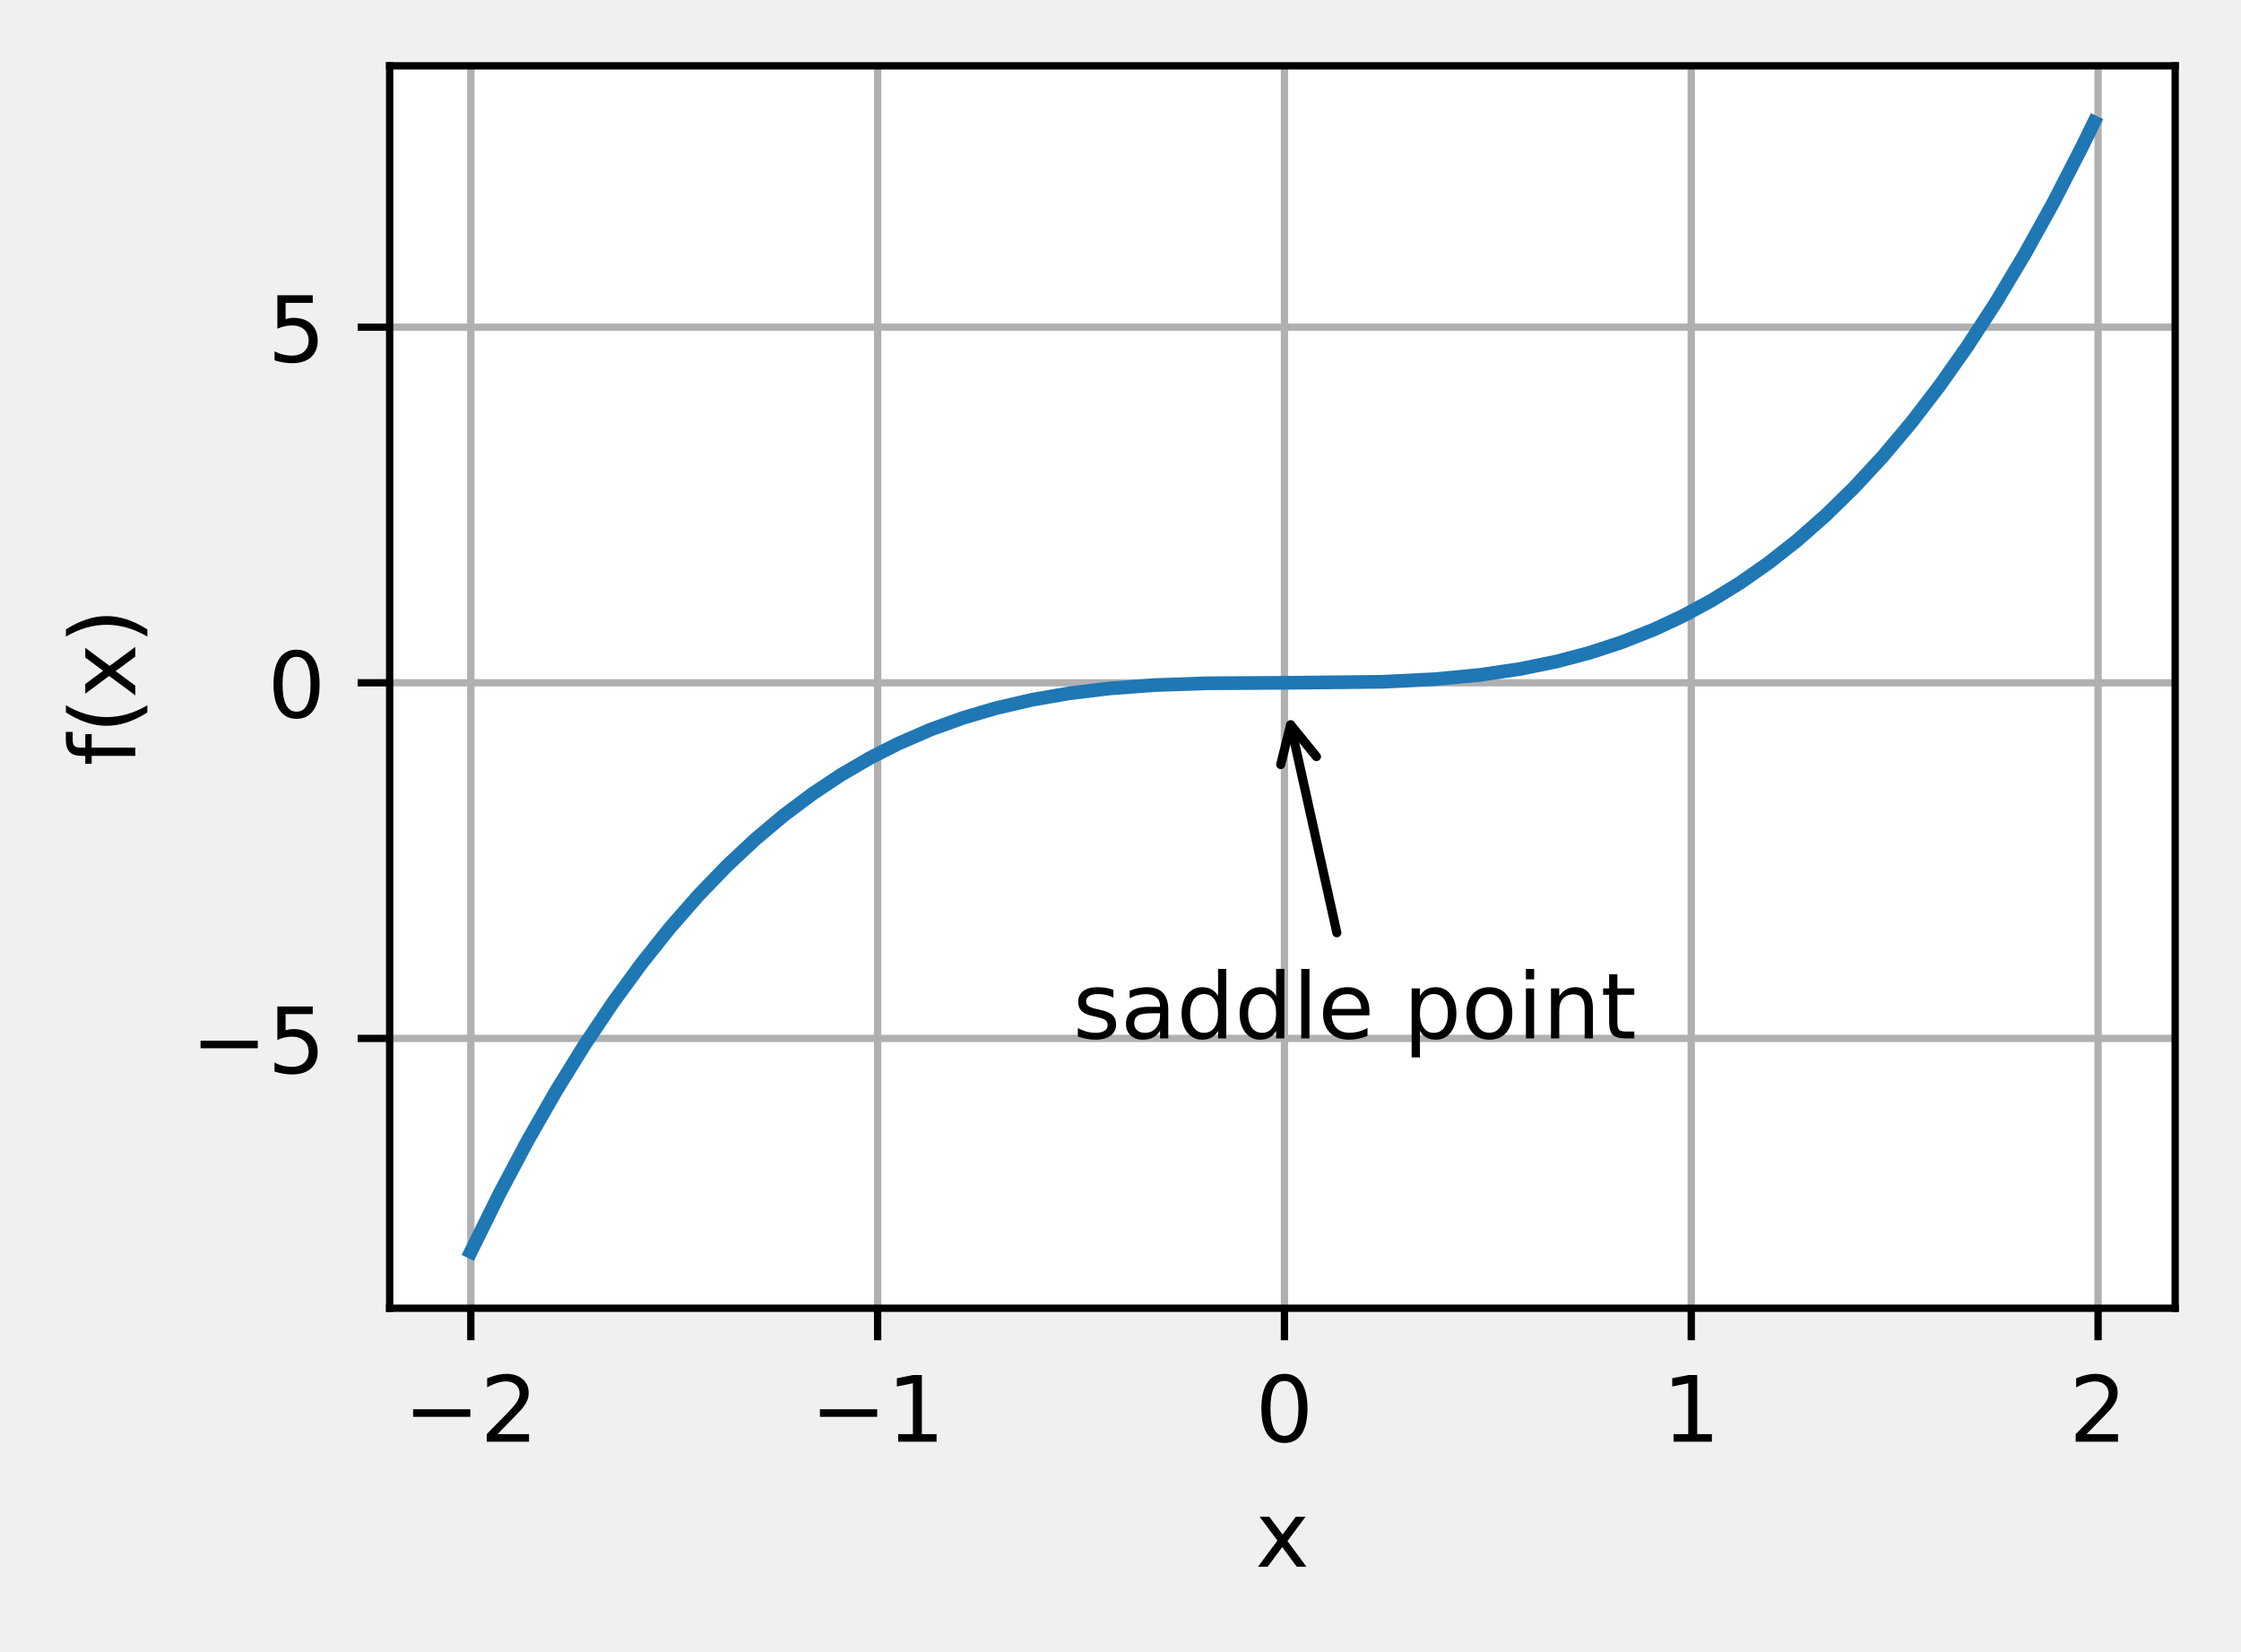
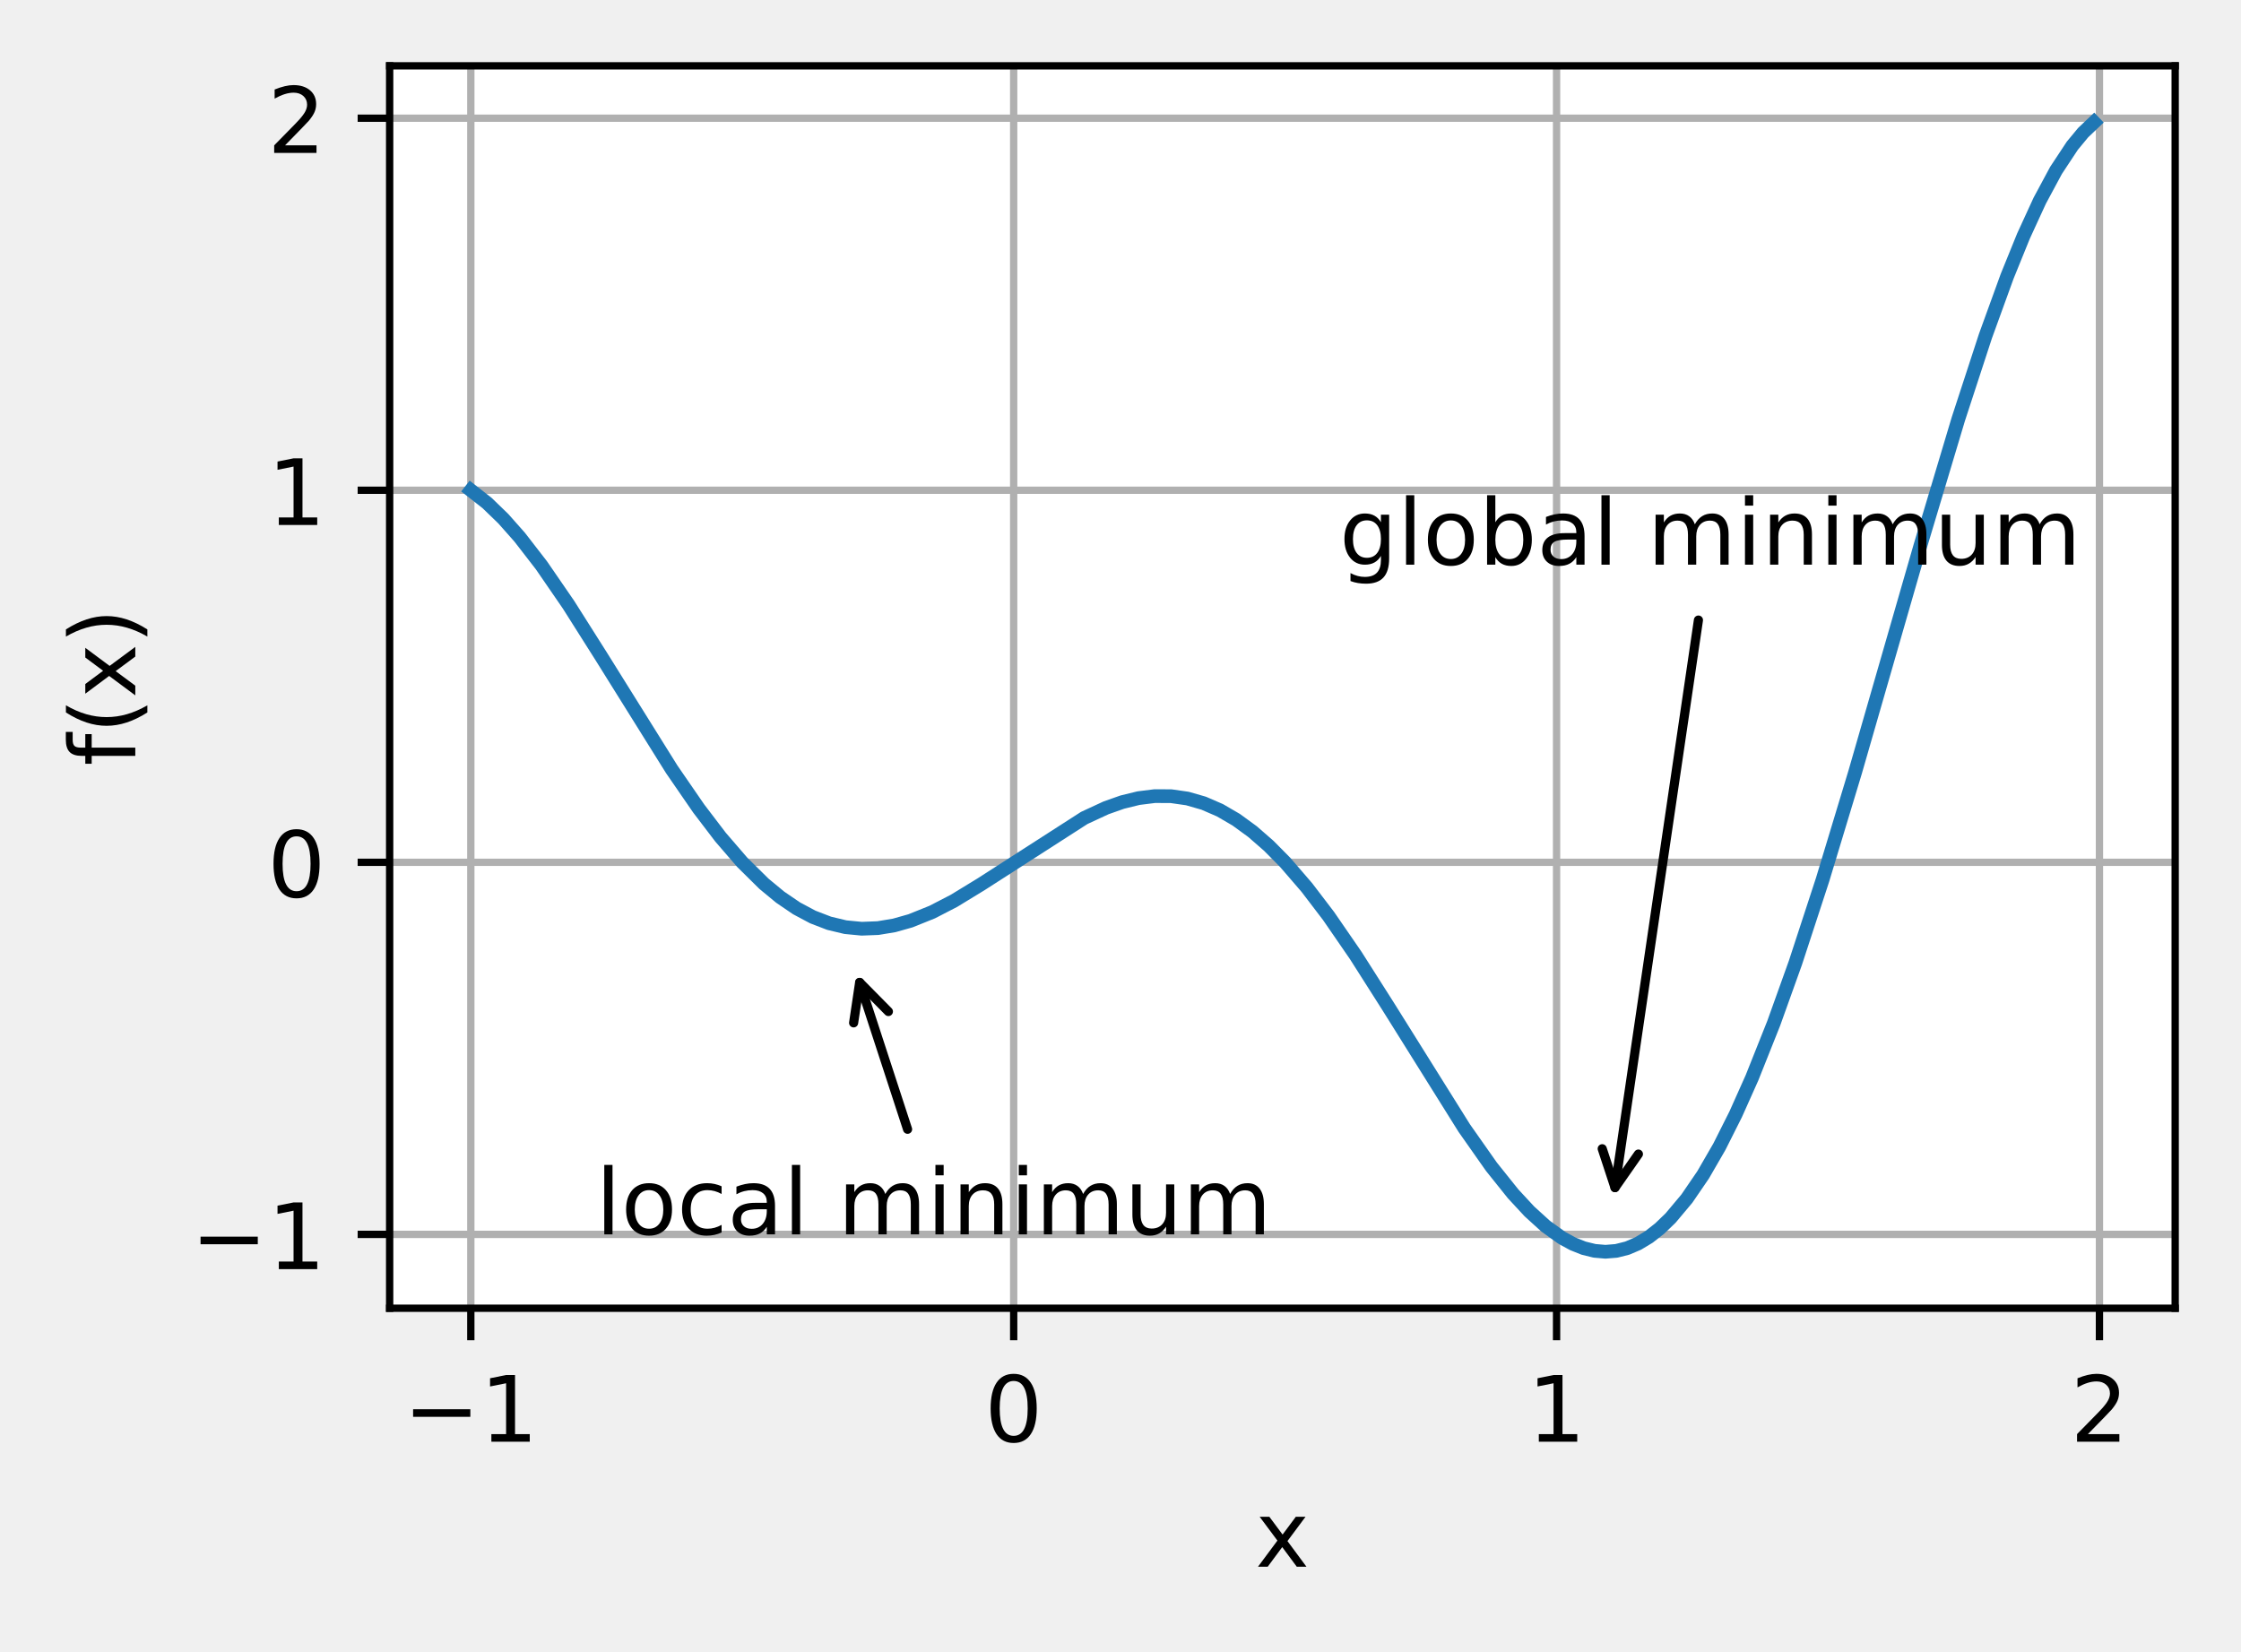
<svg xmlns="http://www.w3.org/2000/svg" xmlns:xlink="http://www.w3.org/1999/xlink" height="180.656pt" version="1.1" viewBox="0 0 245.12 180.656" width="245.12pt">
  <defs>
    <style type="text/css">
*{stroke-linecap:butt;stroke-linejoin:round;}
  </style>
  </defs>
  <g id="figure_1">
    <g id="patch_1">
      <path d="M 0 180.656  L 245.12 180.656  L 245.12 0  L 0 0  z " style="fill:none;" />
    </g>
    <g id="axes_1">
      <g id="patch_2">
        <path d="M 42.62 143.1  L 237.92 143.1  L 237.92 7.2  L 42.62 7.2  z " style="fill:#ffffff;" />
      </g>
      <g id="matplotlib.axis_1">
        <g id="xtick_1">
          <g id="line2d_1">
-             <path clip-path="url(#p8aa110b390)" d="M 51.498 143.1  L 51.498 7.2  " style="fill:none;stroke:#b0b0b0;stroke-linecap:square;stroke-width:0.8;" />
+             <path clip-path="url(#p6db14f6e70)" d="M 51.498 143.1  L 51.498 7.2  " style="fill:none;stroke:#b0b0b0;stroke-linecap:square;stroke-width:0.8;" />
          </g>
          <g id="line2d_2">
            <defs>
-               <path d="M 0 0  L 0 3.5  " id="m0dbd85f0f7" style="stroke:#000000;stroke-width:0.8;" />
-             </defs>
-             <g>
-               <use style="stroke:#000000;stroke-width:0.8;" x="51.498" xlink:href="#m0dbd85f0f7" y="143.1" />
+               <path d="M 0 0  L 0 3.5  " id="mf47bbb0108" style="stroke:#000000;stroke-width:0.8;" />
+             </defs>
+             <g>
+               <use style="stroke:#000000;stroke-width:0.8;" x="51.498" xlink:href="#mf47bbb0108" y="143.1" />
            </g>
          </g>
          <g id="text_1">
            <defs>
              <path d="M 10.594 35.5  L 73.188 35.5  L 73.188 27.203  L 10.594 27.203  z " id="DejaVuSans-8722" />
-               <path d="M 19.188 8.297  L 53.609 8.297  L 53.609 0  L 7.328 0  L 7.328 8.297  Q 12.938 14.109 22.625 23.891  Q 32.328 33.688 34.812 36.531  Q 39.547 41.844 41.422 45.531  Q 43.312 49.219 43.312 52.781  Q 43.312 58.594 39.234 62.25  Q 35.156 65.922 28.609 65.922  Q 23.969 65.922 18.812 64.312  Q 13.672 62.703 7.812 59.422  L 7.812 69.391  Q 13.766 71.781 18.938 73  Q 24.125 74.219 28.422 74.219  Q 39.75 74.219 46.484 68.547  Q 53.219 62.891 53.219 53.422  Q 53.219 48.922 51.531 44.891  Q 49.859 40.875 45.406 35.406  Q 44.188 33.984 37.641 27.219  Q 31.109 20.453 19.188 8.297  z " id="DejaVuSans-50" />
+               <path d="M 12.406 8.297  L 28.516 8.297  L 28.516 63.922  L 10.984 60.406  L 10.984 69.391  L 28.422 72.906  L 38.281 72.906  L 38.281 8.297  L 54.391 8.297  L 54.391 0  L 12.406 0  z " id="DejaVuSans-49" />
            </defs>
            <g transform="translate(44.12649 157.6984)scale(0.1 -0.1)">
              <use xlink:href="#DejaVuSans-8722" />
-               <use x="83.789" xlink:href="#DejaVuSans-50" />
+               <use x="83.789" xlink:href="#DejaVuSans-49" />
            </g>
          </g>
        </g>
        <g id="xtick_2">
          <g id="line2d_3">
-             <path clip-path="url(#p8aa110b390)" d="M 95.995 143.1  L 95.995 7.2  " style="fill:none;stroke:#b0b0b0;stroke-linecap:square;stroke-width:0.8;" />
+             <path clip-path="url(#p6db14f6e70)" d="M 110.877 143.1  L 110.877 7.2  " style="fill:none;stroke:#b0b0b0;stroke-linecap:square;stroke-width:0.8;" />
          </g>
          <g id="line2d_4">
            <g>
-               <use style="stroke:#000000;stroke-width:0.8;" x="95.995" xlink:href="#m0dbd85f0f7" y="143.1" />
+               <use style="stroke:#000000;stroke-width:0.8;" x="110.877" xlink:href="#mf47bbb0108" y="143.1" />
            </g>
          </g>
          <g id="text_2">
            <defs>
-               <path d="M 12.406 8.297  L 28.516 8.297  L 28.516 63.922  L 10.984 60.406  L 10.984 69.391  L 28.422 72.906  L 38.281 72.906  L 38.281 8.297  L 54.391 8.297  L 54.391 0  L 12.406 0  z " id="DejaVuSans-49" />
-             </defs>
-             <g transform="translate(88.6241 157.6984)scale(0.1 -0.1)">
-               <use xlink:href="#DejaVuSans-8722" />
-               <use x="83.789" xlink:href="#DejaVuSans-49" />
+               <path d="M 31.781 66.406  Q 24.172 66.406 20.328 58.906  Q 16.5 51.422 16.5 36.375  Q 16.5 21.391 20.328 13.891  Q 24.172 6.391 31.781 6.391  Q 39.453 6.391 43.281 13.891  Q 47.125 21.391 47.125 36.375  Q 47.125 51.422 43.281 58.906  Q 39.453 66.406 31.781 66.406  z M 31.781 74.219  Q 44.047 74.219 50.516 64.516  Q 56.984 54.828 56.984 36.375  Q 56.984 17.969 50.516 8.266  Q 44.047 -1.422 31.781 -1.422  Q 19.531 -1.422 13.062 8.266  Q 6.594 17.969 6.594 36.375  Q 6.594 54.828 13.062 64.516  Q 19.531 74.219 31.781 74.219  z " id="DejaVuSans-48" />
+             </defs>
+             <g transform="translate(107.6961 157.6984)scale(0.1 -0.1)">
+               <use xlink:href="#DejaVuSans-48" />
            </g>
          </g>
        </g>
        <g id="xtick_3">
          <g id="line2d_5">
-             <path clip-path="url(#p8aa110b390)" d="M 140.493 143.1  L 140.493 7.2  " style="fill:none;stroke:#b0b0b0;stroke-linecap:square;stroke-width:0.8;" />
+             <path clip-path="url(#p6db14f6e70)" d="M 170.257 143.1  L 170.257 7.2  " style="fill:none;stroke:#b0b0b0;stroke-linecap:square;stroke-width:0.8;" />
          </g>
          <g id="line2d_6">
            <g>
-               <use style="stroke:#000000;stroke-width:0.8;" x="140.493" xlink:href="#m0dbd85f0f7" y="143.1" />
+               <use style="stroke:#000000;stroke-width:0.8;" x="170.257" xlink:href="#mf47bbb0108" y="143.1" />
            </g>
          </g>
          <g id="text_3">
-             <defs>
-               <path d="M 31.781 66.406  Q 24.172 66.406 20.328 58.906  Q 16.5 51.422 16.5 36.375  Q 16.5 21.391 20.328 13.891  Q 24.172 6.391 31.781 6.391  Q 39.453 6.391 43.281 13.891  Q 47.125 21.391 47.125 36.375  Q 47.125 51.422 43.281 58.906  Q 39.453 66.406 31.781 66.406  z M 31.781 74.219  Q 44.047 74.219 50.516 64.516  Q 56.984 54.828 56.984 36.375  Q 56.984 17.969 50.516 8.266  Q 44.047 -1.422 31.781 -1.422  Q 19.531 -1.422 13.062 8.266  Q 6.594 17.969 6.594 36.375  Q 6.594 54.828 13.062 64.516  Q 19.531 74.219 31.781 74.219  z " id="DejaVuSans-48" />
-             </defs>
-             <g transform="translate(137.3116 157.6984)scale(0.1 -0.1)">
-               <use xlink:href="#DejaVuSans-48" />
+             <g transform="translate(167.0758 157.6984)scale(0.1 -0.1)">
+               <use xlink:href="#DejaVuSans-49" />
            </g>
          </g>
        </g>
        <g id="xtick_4">
          <g id="line2d_7">
-             <path clip-path="url(#p8aa110b390)" d="M 184.99 143.1  L 184.99 7.2  " style="fill:none;stroke:#b0b0b0;stroke-linecap:square;stroke-width:0.8;" />
+             <path clip-path="url(#p6db14f6e70)" d="M 229.637 143.1  L 229.637 7.2  " style="fill:none;stroke:#b0b0b0;stroke-linecap:square;stroke-width:0.8;" />
          </g>
          <g id="line2d_8">
            <g>
-               <use style="stroke:#000000;stroke-width:0.8;" x="184.99" xlink:href="#m0dbd85f0f7" y="143.1" />
+               <use style="stroke:#000000;stroke-width:0.8;" x="229.637" xlink:href="#mf47bbb0108" y="143.1" />
            </g>
          </g>
          <g id="text_4">
-             <g transform="translate(181.8092 157.6984)scale(0.1 -0.1)">
-               <use xlink:href="#DejaVuSans-49" />
-             </g>
-           </g>
-         </g>
-         <g id="xtick_5">
-           <g id="line2d_9">
-             <path clip-path="url(#p8aa110b390)" d="M 229.488 143.1  L 229.488 7.2  " style="fill:none;stroke:#b0b0b0;stroke-linecap:square;stroke-width:0.8;" />
-           </g>
-           <g id="line2d_10">
-             <g>
-               <use style="stroke:#000000;stroke-width:0.8;" x="229.488" xlink:href="#m0dbd85f0f7" y="143.1" />
-             </g>
-           </g>
-           <g id="text_5">
-             <g transform="translate(226.3068 157.6984)scale(0.1 -0.1)">
+             <defs>
+               <path d="M 19.188 8.297  L 53.609 8.297  L 53.609 0  L 7.328 0  L 7.328 8.297  Q 12.938 14.109 22.625 23.891  Q 32.328 33.688 34.812 36.531  Q 39.547 41.844 41.422 45.531  Q 43.312 49.219 43.312 52.781  Q 43.312 58.594 39.234 62.25  Q 35.156 65.922 28.609 65.922  Q 23.969 65.922 18.812 64.312  Q 13.672 62.703 7.812 59.422  L 7.812 69.391  Q 13.766 71.781 18.938 73  Q 24.125 74.219 28.422 74.219  Q 39.75 74.219 46.484 68.547  Q 53.219 62.891 53.219 53.422  Q 53.219 48.922 51.531 44.891  Q 49.859 40.875 45.406 35.406  Q 44.188 33.984 37.641 27.219  Q 31.109 20.453 19.188 8.297  z " id="DejaVuSans-50" />
+             </defs>
+             <g transform="translate(226.4556 157.6984)scale(0.1 -0.1)">
              <use xlink:href="#DejaVuSans-50" />
            </g>
          </g>
        </g>
-         <g id="text_6">
+         <g id="text_5">
          <defs>
            <path d="M 54.891 54.688  L 35.109 28.078  L 55.906 0  L 45.312 0  L 29.391 21.484  L 13.484 0  L 2.875 0  L 24.125 28.609  L 4.688 54.688  L 15.281 54.688  L 29.781 35.203  L 44.281 54.688  z " id="DejaVuSans-120" />
          </defs>
          <g transform="translate(137.3109 171.3766)scale(0.1 -0.1)">
            <use xlink:href="#DejaVuSans-120" />
          </g>
        </g>
      </g>
      <g id="matplotlib.axis_2">
        <g id="ytick_1">
+           <g id="line2d_9">
+             <path clip-path="url(#p6db14f6e70)" d="M 42.62 135.021  L 237.92 135.021  " style="fill:none;stroke:#b0b0b0;stroke-linecap:square;stroke-width:0.8;" />
+           </g>
+           <g id="line2d_10">
+             <defs>
+               <path d="M 0 0  L -3.5 0  " id="mef5a19849a" style="stroke:#000000;stroke-width:0.8;" />
+             </defs>
+             <g>
+               <use style="stroke:#000000;stroke-width:0.8;" x="42.62" xlink:href="#mef5a19849a" y="135.021" />
+             </g>
+           </g>
+           <g id="text_6">
+             <g transform="translate(20.87813 138.8206)scale(0.1 -0.1)">
+               <use xlink:href="#DejaVuSans-8722" />
+               <use x="83.789" xlink:href="#DejaVuSans-49" />
+             </g>
+           </g>
+         </g>
+         <g id="ytick_2">
          <g id="line2d_11">
-             <path clip-path="url(#p8aa110b390)" d="M 42.62 113.584  L 237.92 113.584  " style="fill:none;stroke:#b0b0b0;stroke-linecap:square;stroke-width:0.8;" />
+             <path clip-path="url(#p6db14f6e70)" d="M 42.62 94.324  L 237.92 94.324  " style="fill:none;stroke:#b0b0b0;stroke-linecap:square;stroke-width:0.8;" />
          </g>
          <g id="line2d_12">
-             <defs>
-               <path d="M 0 0  L -3.5 0  " id="m73d1dd892e" style="stroke:#000000;stroke-width:0.8;" />
-             </defs>
-             <g>
-               <use style="stroke:#000000;stroke-width:0.8;" x="42.62" xlink:href="#m73d1dd892e" y="113.584" />
+             <g>
+               <use style="stroke:#000000;stroke-width:0.8;" x="42.62" xlink:href="#mef5a19849a" y="94.324" />
            </g>
          </g>
          <g id="text_7">
-             <defs>
-               <path d="M 10.797 72.906  L 49.516 72.906  L 49.516 64.594  L 19.828 64.594  L 19.828 46.734  Q 21.969 47.469 24.109 47.828  Q 26.266 48.188 28.422 48.188  Q 40.625 48.188 47.75 41.5  Q 54.891 34.812 54.891 23.391  Q 54.891 11.625 47.562 5.094  Q 40.234 -1.422 26.906 -1.422  Q 22.312 -1.422 17.547 -0.641  Q 12.797 0.141 7.719 1.703  L 7.719 11.625  Q 12.109 9.234 16.797 8.062  Q 21.484 6.891 26.703 6.891  Q 35.156 6.891 40.078 11.328  Q 45.016 15.766 45.016 23.391  Q 45.016 31 40.078 35.438  Q 35.156 39.891 26.703 39.891  Q 22.75 39.891 18.812 39.016  Q 14.891 38.141 10.797 36.281  z " id="DejaVuSans-53" />
-             </defs>
-             <g transform="translate(20.87813 117.383)scale(0.1 -0.1)">
-               <use xlink:href="#DejaVuSans-8722" />
-               <use x="83.789" xlink:href="#DejaVuSans-53" />
-             </g>
-           </g>
-         </g>
-         <g id="ytick_2">
+             <g transform="translate(29.25781 98.12357)scale(0.1 -0.1)">
+               <use xlink:href="#DejaVuSans-48" />
+             </g>
+           </g>
+         </g>
+         <g id="ytick_3">
          <g id="line2d_13">
-             <path clip-path="url(#p8aa110b390)" d="M 42.62 74.686  L 237.92 74.686  " style="fill:none;stroke:#b0b0b0;stroke-linecap:square;stroke-width:0.8;" />
+             <path clip-path="url(#p6db14f6e70)" d="M 42.62 53.627  L 237.92 53.627  " style="fill:none;stroke:#b0b0b0;stroke-linecap:square;stroke-width:0.8;" />
          </g>
          <g id="line2d_14">
            <g>
-               <use style="stroke:#000000;stroke-width:0.8;" x="42.62" xlink:href="#m73d1dd892e" y="74.686" />
+               <use style="stroke:#000000;stroke-width:0.8;" x="42.62" xlink:href="#mef5a19849a" y="53.627" />
            </g>
          </g>
          <g id="text_8">
-             <g transform="translate(29.25781 78.48477)scale(0.1 -0.1)">
-               <use xlink:href="#DejaVuSans-48" />
-             </g>
-           </g>
-         </g>
-         <g id="ytick_3">
+             <g transform="translate(29.25781 57.42656)scale(0.1 -0.1)">
+               <use xlink:href="#DejaVuSans-49" />
+             </g>
+           </g>
+         </g>
+         <g id="ytick_4">
          <g id="line2d_15">
-             <path clip-path="url(#p8aa110b390)" d="M 42.62 35.787  L 237.92 35.787  " style="fill:none;stroke:#b0b0b0;stroke-linecap:square;stroke-width:0.8;" />
+             <path clip-path="url(#p6db14f6e70)" d="M 42.62 12.93  L 237.92 12.93  " style="fill:none;stroke:#b0b0b0;stroke-linecap:square;stroke-width:0.8;" />
          </g>
          <g id="line2d_16">
            <g>
-               <use style="stroke:#000000;stroke-width:0.8;" x="42.62" xlink:href="#m73d1dd892e" y="35.787" />
+               <use style="stroke:#000000;stroke-width:0.8;" x="42.62" xlink:href="#mef5a19849a" y="12.93" />
            </g>
          </g>
          <g id="text_9">
-             <g transform="translate(29.25781 39.58653)scale(0.1 -0.1)">
-               <use xlink:href="#DejaVuSans-53" />
+             <g transform="translate(29.25781 16.72956)scale(0.1 -0.1)">
+               <use xlink:href="#DejaVuSans-50" />
            </g>
          </g>
        </g>
        <g id="text_10">
          <defs>
            <path d="M 37.109 75.984  L 37.109 68.5  L 28.516 68.5  Q 23.688 68.5 21.797 66.547  Q 19.922 64.594 19.922 59.516  L 19.922 54.688  L 34.719 54.688  L 34.719 47.703  L 19.922 47.703  L 19.922 0  L 10.891 0  L 10.891 47.703  L 2.297 47.703  L 2.297 54.688  L 10.891 54.688  L 10.891 58.5  Q 10.891 67.625 15.141 71.797  Q 19.391 75.984 28.609 75.984  z " id="DejaVuSans-102" />
            <path d="M 31 75.875  Q 24.469 64.656 21.281 53.656  Q 18.109 42.672 18.109 31.391  Q 18.109 20.125 21.312 9.062  Q 24.516 -2 31 -13.188  L 23.188 -13.188  Q 15.875 -1.703 12.234 9.375  Q 8.594 20.453 8.594 31.391  Q 8.594 42.281 12.203 53.312  Q 15.828 64.359 23.188 75.875  z " id="DejaVuSans-40" />
            <path d="M 8.016 75.875  L 15.828 75.875  Q 23.141 64.359 26.781 53.312  Q 30.422 42.281 30.422 31.391  Q 30.422 20.453 26.781 9.375  Q 23.141 -1.703 15.828 -13.188  L 8.016 -13.188  Q 14.5 -2 17.703 9.062  Q 20.906 20.125 20.906 31.391  Q 20.906 42.672 17.703 53.656  Q 14.5 64.656 8.016 75.875  z " id="DejaVuSans-41" />
          </defs>
          <g transform="translate(14.79844 83.77109)rotate(-90)scale(0.1 -0.1)">
            <use xlink:href="#DejaVuSans-102" />
            <use x="35.205" xlink:href="#DejaVuSans-40" />
            <use x="74.219" xlink:href="#DejaVuSans-120" />
            <use x="133.398" xlink:href="#DejaVuSans-41" />
          </g>
        </g>
      </g>
      <g id="line2d_17">
-         <path clip-path="url(#p8aa110b390)" d="M 51.498 136.923  L 54.612 130.614  L 57.727 124.746  L 60.842 119.304  L 63.957 114.272  L 67.072 109.633  L 70.187 105.371  L 73.301 101.47  L 76.416 97.915  L 79.531 94.69  L 82.646 91.777  L 85.761 89.162  L 88.876 86.829  L 91.99 84.76  L 95.105 82.941  L 98.22 81.356  L 101.78 79.808  L 105.34 78.521  L 108.899 77.47  L 112.904 76.54  L 116.909 75.844  L 121.359 75.304  L 126.254 74.94  L 132.038 74.739  L 140.938 74.686  L 151.172 74.578  L 156.957 74.291  L 161.852 73.825  L 166.301 73.168  L 170.306 72.346  L 173.866 71.404  L 177.426 70.237  L 180.986 68.823  L 184.1 67.363  L 187.215 65.68  L 190.33 63.756  L 193.445 61.576  L 196.56 59.123  L 199.675 56.383  L 202.789 53.338  L 205.904 49.973  L 209.019 46.272  L 212.134 42.219  L 215.249 37.797  L 218.364 32.992  L 221.478 27.785  L 224.593 22.163  L 227.708 16.108  L 229.043 13.377  L 229.043 13.377  " style="fill:none;stroke:#1f77b4;stroke-linecap:square;stroke-width:1.5;" />
+         <path clip-path="url(#p6db14f6e70)" d="M 51.498 53.627  L 53.279 55.023  L 55.06 56.747  L 56.842 58.761  L 59.217 61.83  L 62.186 66.148  L 65.749 71.778  L 73.468 84.142  L 76.437 88.454  L 78.812 91.57  L 81.187 94.324  L 83.563 96.671  L 85.344 98.142  L 87.125 99.355  L 88.907 100.305  L 90.688 100.99  L 92.47 101.416  L 94.251 101.588  L 96.032 101.519  L 97.814 101.223  L 99.595 100.72  L 101.97 99.764  L 104.346 98.536  L 107.315 96.723  L 118.597 89.469  L 120.972 88.369  L 122.753 87.739  L 124.535 87.303  L 126.316 87.081  L 128.097 87.091  L 129.879 87.346  L 131.66 87.858  L 133.442 88.631  L 135.223 89.669  L 137.004 90.969  L 138.786 92.524  L 140.567 94.324  L 142.942 97.079  L 145.318 100.194  L 148.287 104.507  L 151.849 110.108  L 160.163 123.399  L 163.132 127.623  L 165.507 130.589  L 167.288 132.511  L 169.069 134.129  L 170.851 135.408  L 172.038 136.056  L 173.226 136.53  L 174.414 136.821  L 175.601 136.923  L 176.789 136.827  L 177.976 136.53  L 179.164 136.025  L 180.352 135.309  L 181.539 134.379  L 182.727 133.234  L 184.508 131.111  L 186.29 128.504  L 188.071 125.422  L 189.852 121.877  L 191.634 117.89  L 194.009 111.931  L 196.384 105.306  L 199.353 96.229  L 202.916 84.456  L 210.042 59.728  L 214.198 45.85  L 217.167 36.763  L 219.542 30.22  L 221.324 25.832  L 223.105 21.954  L 224.886 18.641  L 226.668 15.942  L 227.855 14.507  L 229.043 13.377  L 229.043 13.377  " style="fill:none;stroke:#1f77b4;stroke-linecap:square;stroke-width:1.5;" />
      </g>
      <g id="patch_3">
        <path d="M 42.62 143.1  L 42.62 7.2  " style="fill:none;stroke:#000000;stroke-linecap:square;stroke-linejoin:miter;stroke-width:0.8;" />
      </g>
      <g id="patch_4">
        <path d="M 237.92 143.1  L 237.92 7.2  " style="fill:none;stroke:#000000;stroke-linecap:square;stroke-linejoin:miter;stroke-width:0.8;" />
      </g>
      <g id="patch_5">
        <path d="M 42.62 143.1  L 237.92 143.1  " style="fill:none;stroke:#000000;stroke-linecap:square;stroke-linejoin:miter;stroke-width:0.8;" />
      </g>
      <g id="patch_6">
        <path d="M 42.62 7.2  L 237.92 7.2  " style="fill:none;stroke:#000000;stroke-linecap:square;stroke-linejoin:miter;stroke-width:0.8;" />
      </g>
      <g id="patch_7">
-         <path d="M 146.223 102.027  Q 143.575 90.112 141.17 79.288  " style="fill:none;stroke:#000000;stroke-linecap:round;" />
-         <path d="M 140.085 83.626  L 141.17 79.288  L 143.99 82.759  " style="fill:none;stroke:#000000;stroke-linecap:round;" />
+         <path d="M 99.27 123.523  Q 96.477 114.961 94.03 107.461  " style="fill:none;stroke:#000000;stroke-linecap:round;" />
+         <path d="M 93.369 111.884  L 94.03 107.461  L 97.172 110.644  " style="fill:none;stroke:#000000;stroke-linecap:round;" />
      </g>
      <g id="text_11">
        <defs>
-           <path d="M 44.281 53.078  L 44.281 44.578  Q 40.484 46.531 36.375 47.5  Q 32.281 48.484 27.875 48.484  Q 21.188 48.484 17.844 46.438  Q 14.5 44.391 14.5 40.281  Q 14.5 37.156 16.891 35.375  Q 19.281 33.594 26.516 31.984  L 29.594 31.297  Q 39.156 29.25 43.188 25.516  Q 47.219 21.781 47.219 15.094  Q 47.219 7.469 41.188 3.016  Q 35.156 -1.422 24.609 -1.422  Q 20.219 -1.422 15.453 -0.562  Q 10.688 0.297 5.422 2  L 5.422 11.281  Q 10.406 8.688 15.234 7.391  Q 20.062 6.109 24.812 6.109  Q 31.156 6.109 34.562 8.281  Q 37.984 10.453 37.984 14.406  Q 37.984 18.062 35.516 20.016  Q 33.062 21.969 24.703 23.781  L 21.578 24.516  Q 13.234 26.266 9.516 29.906  Q 5.812 33.547 5.812 39.891  Q 5.812 47.609 11.281 51.797  Q 16.75 56 26.812 56  Q 31.781 56 36.172 55.266  Q 40.578 54.547 44.281 53.078  z " id="DejaVuSans-115" />
+           <path d="M 9.422 75.984  L 18.406 75.984  L 18.406 0  L 9.422 0  z " id="DejaVuSans-108" />
+           <path d="M 30.609 48.391  Q 23.391 48.391 19.188 42.75  Q 14.984 37.109 14.984 27.297  Q 14.984 17.484 19.156 11.844  Q 23.344 6.203 30.609 6.203  Q 37.797 6.203 41.984 11.859  Q 46.188 17.531 46.188 27.297  Q 46.188 37.016 41.984 42.703  Q 37.797 48.391 30.609 48.391  z M 30.609 56  Q 42.328 56 49.016 48.375  Q 55.719 40.766 55.719 27.297  Q 55.719 13.875 49.016 6.219  Q 42.328 -1.422 30.609 -1.422  Q 18.844 -1.422 12.172 6.219  Q 5.516 13.875 5.516 27.297  Q 5.516 40.766 12.172 48.375  Q 18.844 56 30.609 56  z " id="DejaVuSans-111" />
+           <path d="M 48.781 52.594  L 48.781 44.188  Q 44.969 46.297 41.141 47.344  Q 37.312 48.391 33.406 48.391  Q 24.656 48.391 19.812 42.844  Q 14.984 37.312 14.984 27.297  Q 14.984 17.281 19.812 11.734  Q 24.656 6.203 33.406 6.203  Q 37.312 6.203 41.141 7.25  Q 44.969 8.297 48.781 10.406  L 48.781 2.094  Q 45.016 0.344 40.984 -0.531  Q 36.969 -1.422 32.422 -1.422  Q 20.062 -1.422 12.781 6.344  Q 5.516 14.109 5.516 27.297  Q 5.516 40.672 12.859 48.328  Q 20.219 56 33.016 56  Q 37.156 56 41.109 55.141  Q 45.062 54.297 48.781 52.594  z " id="DejaVuSans-99" />
          <path d="M 34.281 27.484  Q 23.391 27.484 19.188 25  Q 14.984 22.516 14.984 16.5  Q 14.984 11.719 18.141 8.906  Q 21.297 6.109 26.703 6.109  Q 34.188 6.109 38.703 11.406  Q 43.219 16.703 43.219 25.484  L 43.219 27.484  z M 52.203 31.203  L 52.203 0  L 43.219 0  L 43.219 8.297  Q 40.141 3.328 35.547 0.953  Q 30.953 -1.422 24.312 -1.422  Q 15.922 -1.422 10.953 3.297  Q 6 8.016 6 15.922  Q 6 25.141 12.172 29.828  Q 18.359 34.516 30.609 34.516  L 43.219 34.516  L 43.219 35.406  Q 43.219 41.609 39.141 45  Q 35.062 48.391 27.688 48.391  Q 23 48.391 18.547 47.266  Q 14.109 46.141 10.016 43.891  L 10.016 52.203  Q 14.938 54.109 19.578 55.047  Q 24.219 56 28.609 56  Q 40.484 56 46.344 49.844  Q 52.203 43.703 52.203 31.203  z " id="DejaVuSans-97" />
-           <path d="M 45.406 46.391  L 45.406 75.984  L 54.391 75.984  L 54.391 0  L 45.406 0  L 45.406 8.203  Q 42.578 3.328 38.25 0.953  Q 33.938 -1.422 27.875 -1.422  Q 17.969 -1.422 11.734 6.484  Q 5.516 14.406 5.516 27.297  Q 5.516 40.188 11.734 48.094  Q 17.969 56 27.875 56  Q 33.938 56 38.25 53.625  Q 42.578 51.266 45.406 46.391  z M 14.797 27.297  Q 14.797 17.391 18.875 11.75  Q 22.953 6.109 30.078 6.109  Q 37.203 6.109 41.297 11.75  Q 45.406 17.391 45.406 27.297  Q 45.406 37.203 41.297 42.844  Q 37.203 48.484 30.078 48.484  Q 22.953 48.484 18.875 42.844  Q 14.797 37.203 14.797 27.297  z " id="DejaVuSans-100" />
-           <path d="M 9.422 75.984  L 18.406 75.984  L 18.406 0  L 9.422 0  z " id="DejaVuSans-108" />
-           <path d="M 56.203 29.594  L 56.203 25.203  L 14.891 25.203  Q 15.484 15.922 20.484 11.062  Q 25.484 6.203 34.422 6.203  Q 39.594 6.203 44.453 7.469  Q 49.312 8.734 54.109 11.281  L 54.109 2.781  Q 49.266 0.734 44.188 -0.344  Q 39.109 -1.422 33.891 -1.422  Q 20.797 -1.422 13.156 6.188  Q 5.516 13.812 5.516 26.812  Q 5.516 40.234 12.766 48.109  Q 20.016 56 32.328 56  Q 43.359 56 49.781 48.891  Q 56.203 41.797 56.203 29.594  z M 47.219 32.234  Q 47.125 39.594 43.094 43.984  Q 39.062 48.391 32.422 48.391  Q 24.906 48.391 20.391 44.141  Q 15.875 39.891 15.188 32.172  z " id="DejaVuSans-101" />
          <path id="DejaVuSans-32" />
-           <path d="M 18.109 8.203  L 18.109 -20.797  L 9.078 -20.797  L 9.078 54.688  L 18.109 54.688  L 18.109 46.391  Q 20.953 51.266 25.266 53.625  Q 29.594 56 35.594 56  Q 45.562 56 51.781 48.094  Q 58.016 40.188 58.016 27.297  Q 58.016 14.406 51.781 6.484  Q 45.562 -1.422 35.594 -1.422  Q 29.594 -1.422 25.266 0.953  Q 20.953 3.328 18.109 8.203  z M 48.688 27.297  Q 48.688 37.203 44.609 42.844  Q 40.531 48.484 33.406 48.484  Q 26.266 48.484 22.188 42.844  Q 18.109 37.203 18.109 27.297  Q 18.109 17.391 22.188 11.75  Q 26.266 6.109 33.406 6.109  Q 40.531 6.109 44.609 11.75  Q 48.688 17.391 48.688 27.297  z " id="DejaVuSans-112" />
-           <path d="M 30.609 48.391  Q 23.391 48.391 19.188 42.75  Q 14.984 37.109 14.984 27.297  Q 14.984 17.484 19.156 11.844  Q 23.344 6.203 30.609 6.203  Q 37.797 6.203 41.984 11.859  Q 46.188 17.531 46.188 27.297  Q 46.188 37.016 41.984 42.703  Q 37.797 48.391 30.609 48.391  z M 30.609 56  Q 42.328 56 49.016 48.375  Q 55.719 40.766 55.719 27.297  Q 55.719 13.875 49.016 6.219  Q 42.328 -1.422 30.609 -1.422  Q 18.844 -1.422 12.172 6.219  Q 5.516 13.875 5.516 27.297  Q 5.516 40.766 12.172 48.375  Q 18.844 56 30.609 56  z " id="DejaVuSans-111" />
+           <path d="M 52 44.188  Q 55.375 50.25 60.062 53.125  Q 64.75 56 71.094 56  Q 79.641 56 84.281 50.016  Q 88.922 44.047 88.922 33.016  L 88.922 0  L 79.891 0  L 79.891 32.719  Q 79.891 40.578 77.094 44.375  Q 74.312 48.188 68.609 48.188  Q 61.625 48.188 57.562 43.547  Q 53.516 38.922 53.516 30.906  L 53.516 0  L 44.484 0  L 44.484 32.719  Q 44.484 40.625 41.703 44.406  Q 38.922 48.188 33.109 48.188  Q 26.219 48.188 22.156 43.531  Q 18.109 38.875 18.109 30.906  L 18.109 0  L 9.078 0  L 9.078 54.688  L 18.109 54.688  L 18.109 46.188  Q 21.188 51.219 25.484 53.609  Q 29.781 56 35.688 56  Q 41.656 56 45.828 52.969  Q 50 49.953 52 44.188  z " id="DejaVuSans-109" />
          <path d="M 9.422 54.688  L 18.406 54.688  L 18.406 0  L 9.422 0  z M 9.422 75.984  L 18.406 75.984  L 18.406 64.594  L 9.422 64.594  z " id="DejaVuSans-105" />
          <path d="M 54.891 33.016  L 54.891 0  L 45.906 0  L 45.906 32.719  Q 45.906 40.484 42.875 44.328  Q 39.844 48.188 33.797 48.188  Q 26.516 48.188 22.312 43.547  Q 18.109 38.922 18.109 30.906  L 18.109 0  L 9.078 0  L 9.078 54.688  L 18.109 54.688  L 18.109 46.188  Q 21.344 51.125 25.703 53.562  Q 30.078 56 35.797 56  Q 45.219 56 50.047 50.172  Q 54.891 44.344 54.891 33.016  z " id="DejaVuSans-110" />
-           <path d="M 18.312 70.219  L 18.312 54.688  L 36.812 54.688  L 36.812 47.703  L 18.312 47.703  L 18.312 18.016  Q 18.312 11.328 20.141 9.422  Q 21.969 7.516 27.594 7.516  L 36.812 7.516  L 36.812 0  L 27.594 0  Q 17.188 0 13.234 3.875  Q 9.281 7.766 9.281 18.016  L 9.281 47.703  L 2.688 47.703  L 2.688 54.688  L 9.281 54.688  L 9.281 70.219  z " id="DejaVuSans-116" />
+           <path d="M 8.5 21.578  L 8.5 54.688  L 17.484 54.688  L 17.484 21.922  Q 17.484 14.156 20.5 10.266  Q 23.531 6.391 29.594 6.391  Q 36.859 6.391 41.078 11.031  Q 45.312 15.672 45.312 23.688  L 45.312 54.688  L 54.297 54.688  L 54.297 0  L 45.312 0  L 45.312 8.406  Q 42.047 3.422 37.719 1  Q 33.406 -1.422 27.688 -1.422  Q 18.266 -1.422 13.375 4.438  Q 8.5 10.297 8.5 21.578  z M 31.109 56  z " id="DejaVuSans-117" />
        </defs>
-         <g transform="translate(117.354 113.5838)scale(0.1 -0.1)">
-           <use xlink:href="#DejaVuSans-115" />
-           <use x="52.1" xlink:href="#DejaVuSans-97" />
-           <use x="113.379" xlink:href="#DejaVuSans-100" />
-           <use x="176.855" xlink:href="#DejaVuSans-100" />
-           <use x="240.332" xlink:href="#DejaVuSans-108" />
-           <use x="268.115" xlink:href="#DejaVuSans-101" />
-           <use x="329.639" xlink:href="#DejaVuSans-32" />
-           <use x="361.426" xlink:href="#DejaVuSans-112" />
-           <use x="424.902" xlink:href="#DejaVuSans-111" />
-           <use x="486.084" xlink:href="#DejaVuSans-105" />
-           <use x="513.867" xlink:href="#DejaVuSans-110" />
-           <use x="577.246" xlink:href="#DejaVuSans-116" />
+         <g transform="translate(65.15493 135.0214)scale(0.1 -0.1)">
+           <use xlink:href="#DejaVuSans-108" />
+           <use x="27.783" xlink:href="#DejaVuSans-111" />
+           <use x="88.965" xlink:href="#DejaVuSans-99" />
+           <use x="143.945" xlink:href="#DejaVuSans-97" />
+           <use x="205.225" xlink:href="#DejaVuSans-108" />
+           <use x="233.008" xlink:href="#DejaVuSans-32" />
+           <use x="264.795" xlink:href="#DejaVuSans-109" />
+           <use x="362.207" xlink:href="#DejaVuSans-105" />
+           <use x="389.99" xlink:href="#DejaVuSans-110" />
+           <use x="453.369" xlink:href="#DejaVuSans-105" />
+           <use x="481.152" xlink:href="#DejaVuSans-109" />
+           <use x="578.564" xlink:href="#DejaVuSans-117" />
+           <use x="641.943" xlink:href="#DejaVuSans-109" />
+         </g>
+       </g>
+       <g id="patch_8">
+         <path d="M 185.774 67.827  Q 181.13 99.419 176.648 129.904  " style="fill:none;stroke:#000000;stroke-linecap:round;" />
+         <path d="M 179.209 126.237  L 176.648 129.904  L 175.251 125.655  " style="fill:none;stroke:#000000;stroke-linecap:round;" />
+       </g>
+       <g id="text_12">
+         <defs>
+           <path d="M 45.406 27.984  Q 45.406 37.75 41.375 43.109  Q 37.359 48.484 30.078 48.484  Q 22.859 48.484 18.828 43.109  Q 14.797 37.75 14.797 27.984  Q 14.797 18.266 18.828 12.891  Q 22.859 7.516 30.078 7.516  Q 37.359 7.516 41.375 12.891  Q 45.406 18.266 45.406 27.984  z M 54.391 6.781  Q 54.391 -7.172 48.188 -13.984  Q 42 -20.797 29.203 -20.797  Q 24.469 -20.797 20.266 -20.094  Q 16.062 -19.391 12.109 -17.922  L 12.109 -9.188  Q 16.062 -11.328 19.922 -12.344  Q 23.781 -13.375 27.781 -13.375  Q 36.625 -13.375 41.016 -8.766  Q 45.406 -4.156 45.406 5.172  L 45.406 9.625  Q 42.625 4.781 38.281 2.391  Q 33.938 0 27.875 0  Q 17.828 0 11.672 7.656  Q 5.516 15.328 5.516 27.984  Q 5.516 40.672 11.672 48.328  Q 17.828 56 27.875 56  Q 33.938 56 38.281 53.609  Q 42.625 51.219 45.406 46.391  L 45.406 54.688  L 54.391 54.688  z " id="DejaVuSans-103" />
+           <path d="M 48.688 27.297  Q 48.688 37.203 44.609 42.844  Q 40.531 48.484 33.406 48.484  Q 26.266 48.484 22.188 42.844  Q 18.109 37.203 18.109 27.297  Q 18.109 17.391 22.188 11.75  Q 26.266 6.109 33.406 6.109  Q 40.531 6.109 44.609 11.75  Q 48.688 17.391 48.688 27.297  z M 18.109 46.391  Q 20.953 51.266 25.266 53.625  Q 29.594 56 35.594 56  Q 45.562 56 51.781 48.094  Q 58.016 40.188 58.016 27.297  Q 58.016 14.406 51.781 6.484  Q 45.562 -1.422 35.594 -1.422  Q 29.594 -1.422 25.266 0.953  Q 20.953 3.328 18.109 8.203  L 18.109 0  L 9.078 0  L 9.078 75.984  L 18.109 75.984  z " id="DejaVuSans-98" />
+         </defs>
+         <g transform="translate(146.5052 61.76675)scale(0.1 -0.1)">
+           <use xlink:href="#DejaVuSans-103" />
+           <use x="63.477" xlink:href="#DejaVuSans-108" />
+           <use x="91.26" xlink:href="#DejaVuSans-111" />
+           <use x="152.441" xlink:href="#DejaVuSans-98" />
+           <use x="215.918" xlink:href="#DejaVuSans-97" />
+           <use x="277.197" xlink:href="#DejaVuSans-108" />
+           <use x="304.98" xlink:href="#DejaVuSans-32" />
+           <use x="336.768" xlink:href="#DejaVuSans-109" />
+           <use x="434.18" xlink:href="#DejaVuSans-105" />
+           <use x="461.963" xlink:href="#DejaVuSans-110" />
+           <use x="525.342" xlink:href="#DejaVuSans-105" />
+           <use x="553.125" xlink:href="#DejaVuSans-109" />
+           <use x="650.537" xlink:href="#DejaVuSans-117" />
+           <use x="713.916" xlink:href="#DejaVuSans-109" />
        </g>
      </g>
    </g>
  </g>
  <defs>
-     <clipPath id="p8aa110b390">
+     <clipPath id="p6db14f6e70">
      <rect height="135.9" width="195.3" x="42.62" y="7.2" />
    </clipPath>
  </defs>
</svg>
